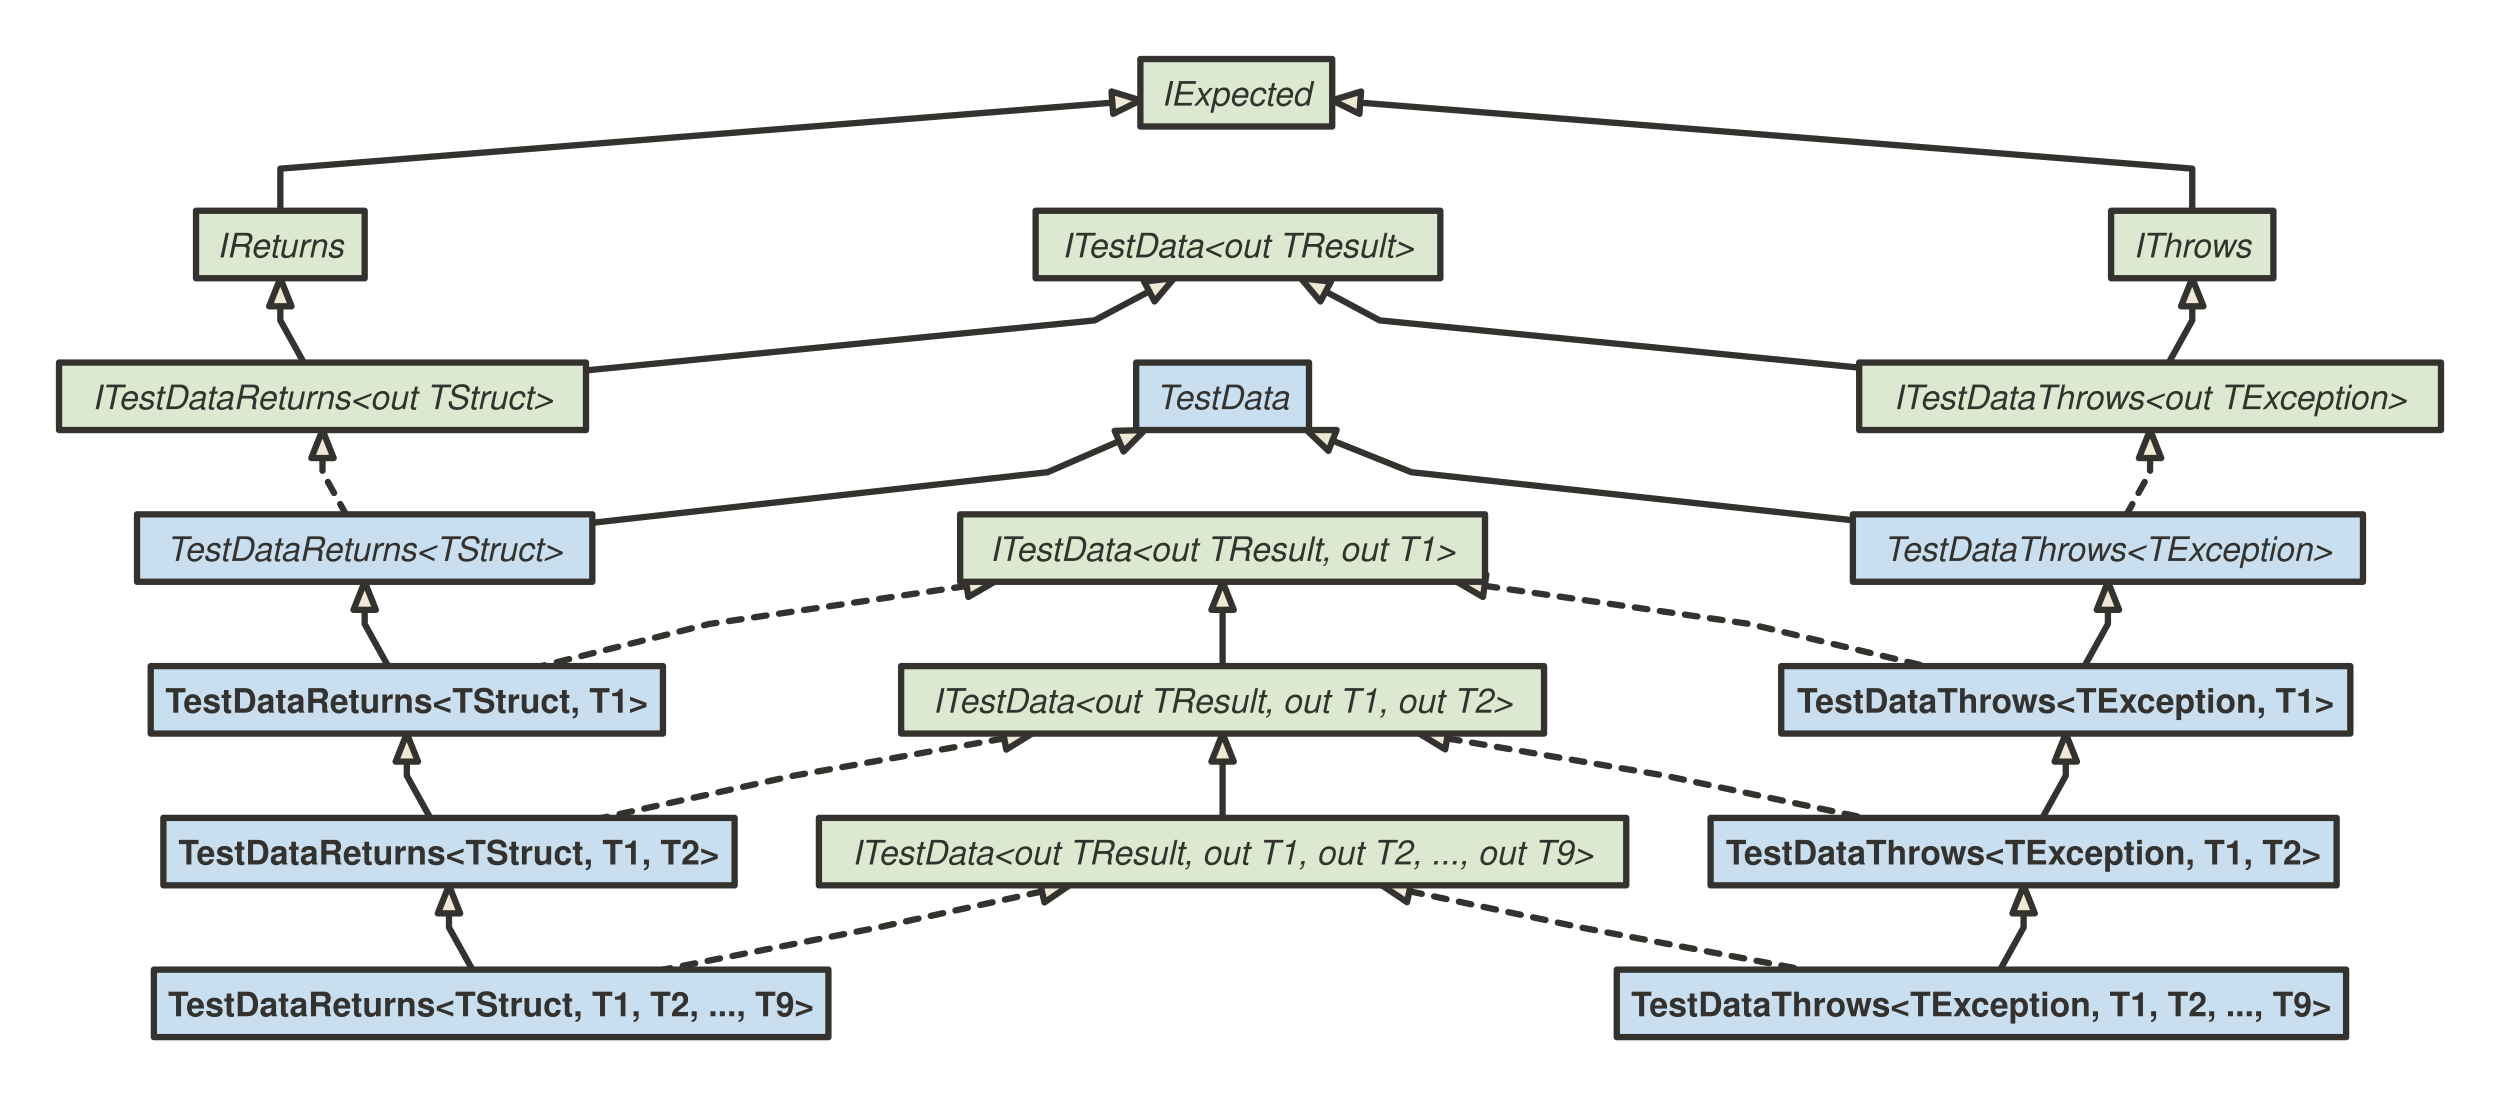
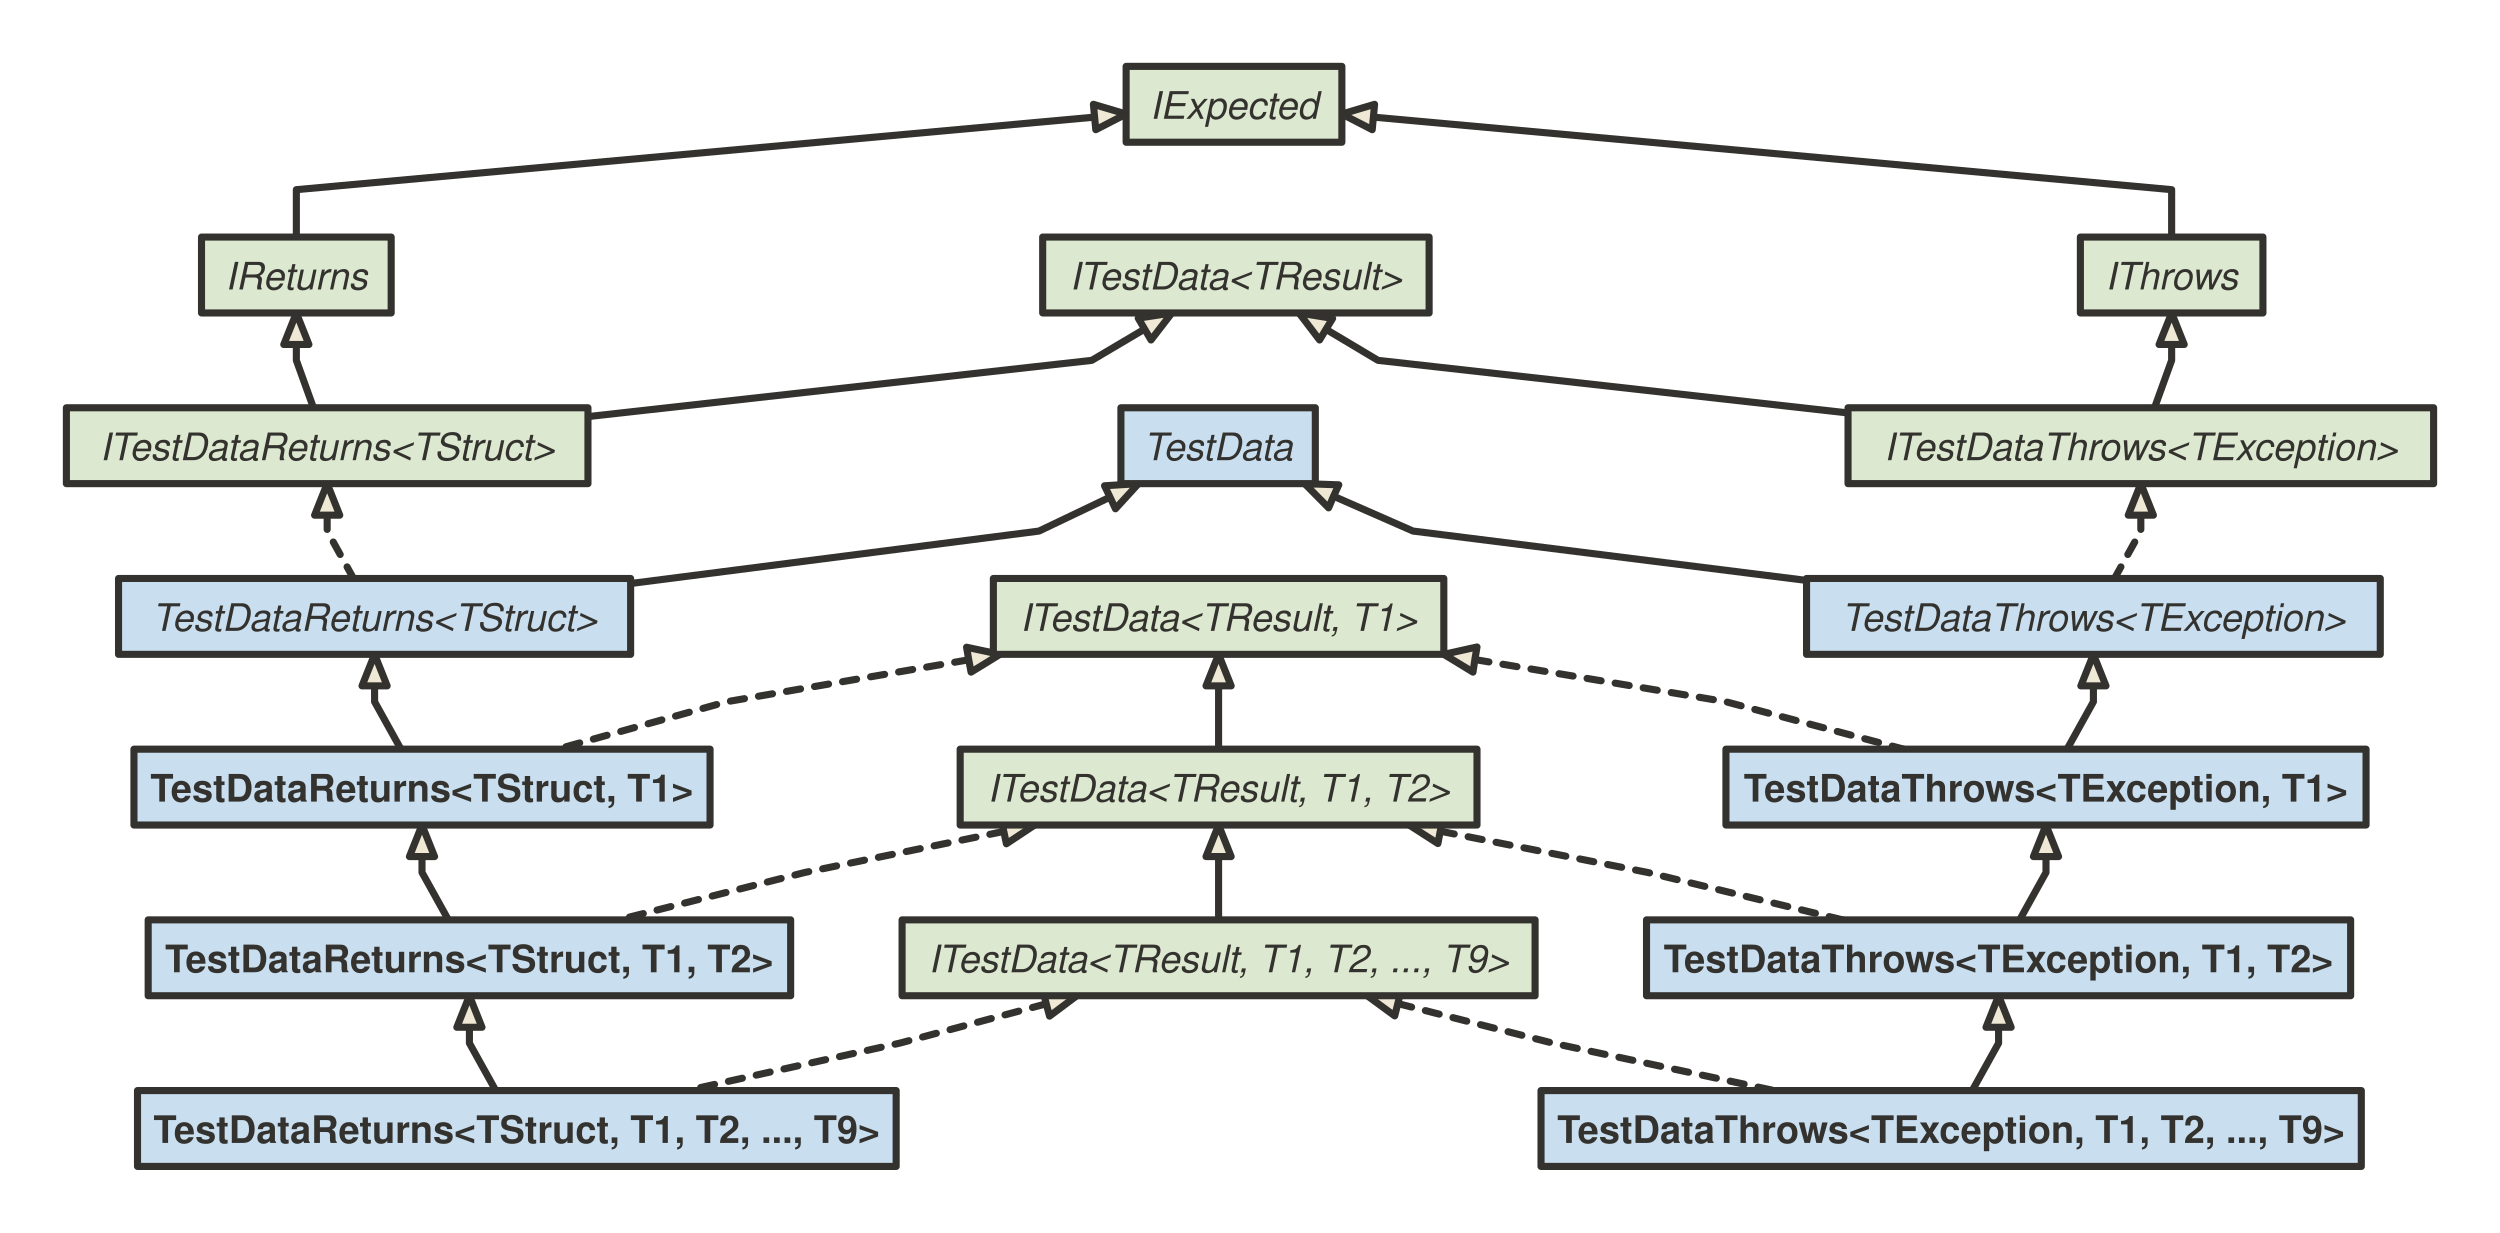
- <svg xmlns="http://www.w3.org/2000/svg" version="1.1" baseProfile="full" width="1186.0" height="520.0" viewBox="0 0 1186 520">
+ <svg xmlns="http://www.w3.org/2000/svg" version="1.1" baseProfile="full" width="1054.5" height="520.0" viewBox="0 0 1054.5 520">
  <g stroke-width="1.0" text-align="left" font="12pt Helvetica, Arial, sans-serif" font-size="12pt" font-family="Helvetica" font-weight="bold" font-style="normal">
    <g font-family="Helvetica" font-size="12pt" font-weight="bold" font-style="normal" stroke-width="3.0" stroke-linejoin="round" stroke-linecap="round" stroke="#33322E">
      <g stroke="transparent" fill="transparent">
-         <rect x="0.0" y="0.0" height="520.0" width="1186.0" stroke="none" />
+         <rect x="0.0" y="0.0" height="520.0" width="1054.5" stroke="none" />
      </g>
      <g transform="translate(8, 8)" fill="#33322E">
        <g transform="translate(20, 20)" fill="#eee8d5" font-family="Helvetica" font-size="12pt" font-weight="normal" font-style="normal">
-           <path d="M499.7 20.7 L105 52 L105 72 L105.0 72.0 " fill="none" />
-           <path d="M500.1 26.0 L499.7 20.7 L499.3 15.4 L513.0 19.6 Z" />
-           <path d="M617.3 20.7 L1012 52 L1012 72 L1012.0 72.0 " fill="none" />
-           <path d="M617.7 15.4 L617.3 20.7 L616.9 26.0 L604.0 19.6 Z" />
-           <path d="M105.0 117.3 L105 124 L116.111 144 L116.1 144.0 " fill="none" />
-           <path d="M110.3 117.3 L105.0 117.3 L99.7 117.3 L105.0 104.0 Z" />
-           <path d="M517.2 110.2 L491.25 124 L250 147.713 L250.0 147.7 " fill="none" />
-           <path d="M519.7 115.0 L517.2 110.2 L514.7 105.5 L529.0 104.0 Z" />
-           <g stroke-dasharray="6 6">
-             <path d="M125.0 189.3 L125 196 L136.111 216 L136.1 216.0 " fill="none" />
-           </g>
-           <path d="M130.3 189.3 L125.0 189.3 L119.7 189.3 L125.0 176.0 Z" />
-           <path d="M600.9 110.3 L626.5 124 L854 146.408 L854.0 146.4 " fill="none" />
-           <path d="M603.4 105.6 L600.9 110.3 L598.4 115.0 L589.1 104.0 Z" />
-           <path d="M1012.0 117.3 L1012 124 L1000.889 144 L1000.9 144.0 " fill="none" />
-           <path d="M1017.3 117.3 L1012.0 117.3 L1006.7 117.3 L1012.0 104.0 Z" />
-           <g stroke-dasharray="6 6">
-             <path d="M992.0 189.3 L992 196 L980.889 216 L980.9 216.0 " fill="none" />
-           </g>
-           <path d="M997.3 189.3 L992.0 189.3 L986.7 189.3 L992.0 176.0 Z" />
-           <path d="M502.9 181.3 L469 196 L253 220 L253.0 220.0 " fill="none" />
-           <path d="M505.0 186.2 L502.9 181.3 L500.8 176.4 L515.1 176.0 Z" />
-           <path d="M145.0 261.3 L145 268 L156.111 288 L156.1 288.0 " fill="none" />
-           <path d="M150.3 261.3 L145.0 261.3 L139.7 261.3 L145.0 248.0 Z" />
-           <g stroke-dasharray="6 6">
-             <path d="M430.6 250.0 L308.5 268 L228.778 288 L228.8 288.0 " fill="none" />
-           </g>
-           <path d="M431.4 255.2 L430.6 250.0 L429.8 244.7 L443.8 248.0 Z" />
-           <path d="M165.0 333.3 L165 340 L176.111 360 L176.1 360.0 " fill="none" />
-           <path d="M170.3 333.3 L165.0 333.3 L159.7 333.3 L165.0 320.0 Z" />
-           <path d="M552.0 261.3 L552 268 L552 288 L552.0 288.0 " fill="none" />
-           <path d="M557.3 261.3 L552.0 261.3 L546.7 261.3 L552.0 248.0 Z" />
-           <g stroke-dasharray="6 6">
-             <path d="M448.4 322.3 L348.5 340 L257.667 360 L257.7 360.0 " fill="none" />
-           </g>
-           <path d="M449.4 327.6 L448.4 322.3 L447.5 317.1 L461.6 320.0 Z" />
-           <path d="M185.0 405.3 L185 412 L196.111 432 L196.1 432.0 " fill="none" />
-           <path d="M190.3 405.3 L185.0 405.3 L179.7 405.3 L185.0 392.0 Z" />
-           <path d="M552.0 333.3 L552 340 L552 360 L552.0 360.0 " fill="none" />
-           <path d="M557.3 333.3 L552.0 333.3 L546.7 333.3 L552.0 320.0 Z" />
-           <g stroke-dasharray="6 6">
-             <path d="M466.3 394.9 L388.5 412 L286.556 432 L286.6 432.0 " fill="none" />
-           </g>
-           <path d="M467.5 400.1 L466.3 394.9 L465.2 389.7 L479.3 392.0 Z" />
-           <path d="M604.1 181.0 L641.5 196 L851 218.82 L851.0 218.8 " fill="none" />
-           <path d="M606.1 176.0 L604.1 181.0 L602.2 185.9 L591.8 176.0 Z" />
-           <path d="M972.0 261.3 L972 268 L960.889 288 L960.9 288.0 " fill="none" />
-           <path d="M977.3 261.3 L972.0 261.3 L966.7 261.3 L972.0 248.0 Z" />
-           <g stroke-dasharray="6 6">
-             <path d="M676.3 249.9 L802 268 L885.333 288 L885.3 288.0 " fill="none" />
-           </g>
-           <path d="M677.1 244.6 L676.3 249.9 L675.5 255.2 L663.1 248.0 Z" />
-           <path d="M952.0 333.3 L952 340 L940.889 360 L940.9 360.0 " fill="none" />
-           <path d="M957.3 333.3 L952.0 333.3 L946.7 333.3 L952.0 320.0 Z" />
-           <g stroke-dasharray="6 6">
-             <path d="M658.5 322.3 L762 340 L856.444 360 L856.4 360.0 " fill="none" />
-           </g>
-           <path d="M659.4 317.0 L658.5 322.3 L657.6 327.5 L645.3 320.0 Z" />
-           <path d="M932.0 405.3 L932 412 L920.889 432 L920.9 432.0 " fill="none" />
-           <path d="M937.3 405.3 L932.0 405.3 L926.7 405.3 L932.0 392.0 Z" />
-           <g stroke-dasharray="6 6">
-             <path d="M640.6 394.8 L722 412 L827.556 432 L827.6 432.0 " fill="none" />
-           </g>
-           <path d="M641.7 389.5 L640.6 394.8 L639.5 400.0 L627.6 392.0 Z" />
+           <path d="M433.7 21.4 L97 52 L97 72 L97.0 72.0 " fill="none" />
+           <path d="M434.2 26.7 L433.7 21.4 L433.2 16.0 L447.0 20.1 Z" />
+           <path d="M551.3 21.4 L888 52 L888 72 L888.0 72.0 " fill="none" />
+           <path d="M551.8 16.0 L551.3 21.4 L550.8 26.7 L538.0 20.1 Z" />
+           <path d="M97.0 117.3 L97 124 L104.222 144 L104.2 144.0 " fill="none" />
+           <path d="M102.3 117.3 L97.0 117.3 L91.7 117.3 L97.0 104.0 Z" />
+           <path d="M454.8 110.8 L432.5 124 L220 147.721 L220.0 147.7 " fill="none" />
+           <path d="M457.5 115.4 L454.8 110.8 L452.1 106.2 L466.3 104.0 Z" />
+           <g stroke-dasharray="6 6">
+             <path d="M110.0 189.3 L110 196 L121.111 216 L121.1 216.0 " fill="none" />
+           </g>
+           <path d="M115.3 189.3 L110.0 189.3 L104.7 189.3 L110.0 176.0 Z" />
+           <path d="M531.3 110.9 L553.25 124 L751.5 146.182 L751.5 146.2 " fill="none" />
+           <path d="M534.1 106.3 L531.3 110.9 L528.6 115.4 L519.9 104.0 Z" />
+           <path d="M888.0 117.3 L888 124 L880.778 144 L880.8 144.0 " fill="none" />
+           <path d="M893.3 117.3 L888.0 117.3 L882.7 117.3 L888.0 104.0 Z" />
+           <g stroke-dasharray="6 6">
+             <path d="M875.0 189.3 L875 196 L863.889 216 L863.9 216.0 " fill="none" />
+           </g>
+           <path d="M880.3 189.3 L875.0 189.3 L869.7 189.3 L875.0 176.0 Z" />
+           <path d="M440.2 181.7 L410.25 196 L238 218.127 L238.0 218.1 " fill="none" />
+           <path d="M442.5 186.6 L440.2 181.7 L437.9 176.9 L452.2 176.0 Z" />
+           <path d="M130.0 261.3 L130 268 L141.111 288 L141.1 288.0 " fill="none" />
+           <path d="M135.3 261.3 L130.0 261.3 L124.7 261.3 L130.0 248.0 Z" />
+           <g stroke-dasharray="6 6">
+             <path d="M380.6 250.3 L278.5 268 L207.111 288 L207.1 288.0 " fill="none" />
+           </g>
+           <path d="M381.6 255.5 L380.6 250.3 L379.7 245.0 L393.8 248.0 Z" />
+           <path d="M150.0 333.3 L150 340 L161.111 360 L161.1 360.0 " fill="none" />
+           <path d="M155.3 333.3 L150.0 333.3 L144.7 333.3 L150.0 320.0 Z" />
+           <path d="M486.0 261.3 L486 268 L486 288 L486.0 288.0 " fill="none" />
+           <path d="M491.3 261.3 L486.0 261.3 L480.7 261.3 L486.0 248.0 Z" />
+           <g stroke-dasharray="6 6">
+             <path d="M395.4 322.7 L311.5 340 L232.889 360 L232.9 360.0 " fill="none" />
+           </g>
+           <path d="M396.5 327.9 L395.4 322.7 L394.3 317.5 L408.4 320.0 Z" />
+           <path d="M170.0 405.3 L170 412 L181.111 432 L181.1 432.0 " fill="none" />
+           <path d="M175.3 405.3 L170.0 405.3 L164.7 405.3 L170.0 392.0 Z" />
+           <path d="M486.0 333.3 L486 340 L486 360 L486.0 360.0 " fill="none" />
+           <path d="M491.3 333.3 L486.0 333.3 L480.7 333.3 L486.0 320.0 Z" />
+           <g stroke-dasharray="6 6">
+             <path d="M413.3 395.4 L351.5 412 L261.778 432 L261.8 432.0 " fill="none" />
+           </g>
+           <path d="M414.7 400.6 L413.3 395.4 L412.0 390.3 L426.2 392.0 Z" />
+           <path d="M534.5 181.3 L568 196 L734 216.822 L734.0 216.8 " fill="none" />
+           <path d="M536.7 176.5 L534.5 181.3 L532.4 186.2 L522.3 176.0 Z" />
+           <path d="M855.0 261.3 L855 268 L843.889 288 L843.9 288.0 " fill="none" />
+           <path d="M860.3 261.3 L855.0 261.3 L849.7 261.3 L855.0 248.0 Z" />
+           <g stroke-dasharray="6 6">
+             <path d="M594.1 250.2 L700 268 L775 288 L775.0 288.0 " fill="none" />
+           </g>
+           <path d="M595.0 244.9 L594.1 250.2 L593.3 255.5 L581.0 248.0 Z" />
+           <path d="M835.0 333.3 L835 340 L823.889 360 L823.9 360.0 " fill="none" />
+           <path d="M840.3 333.3 L835.0 333.3 L829.7 333.3 L835.0 320.0 Z" />
+           <g stroke-dasharray="6 6">
+             <path d="M579.5 322.6 L667 340 L749.222 360 L749.2 360.0 " fill="none" />
+           </g>
+           <path d="M580.6 317.4 L579.5 322.6 L578.5 327.8 L566.4 320.0 Z" />
+           <path d="M815.0 405.3 L815 412 L803.889 432 L803.9 432.0 " fill="none" />
+           <path d="M820.3 405.3 L815.0 405.3 L809.7 405.3 L815.0 392.0 Z" />
+           <g stroke-dasharray="6 6">
+             <path d="M561.6 395.3 L627 412 L720.333 432 L720.3 432.0 " fill="none" />
+           </g>
+           <path d="M562.9 390.1 L561.6 395.3 L560.3 400.5 L548.7 392.0 Z" />
          <g data-name="IExpected">
            <g fill="#DCE8CF" stroke="#33322E" data-name="IExpected">
-               <rect x="513.0" y="0.0" height="32.0" width="91.0" data-name="IExpected" />
-             </g>
-             <g transform="translate(513, 0)" font-family="Helvetica" font-size="12pt" font-weight="normal" font-style="italic" data-name="IExpected" data-compartment="0">
+               <rect x="447.0" y="0.0" height="32.0" width="91.0" data-name="IExpected" />
+             </g>
+             <g transform="translate(447, 0)" font-family="Helvetica" font-size="12pt" font-weight="normal" font-style="italic" data-name="IExpected" data-compartment="0">
              <g transform="translate(8, 8)" fill="#33322E" text-align="center" data-name="IExpected" data-compartment="0">
                <text x="37.5" y="14.1" stroke="none" text-anchor="middle" data-name="IExpected" data-compartment="0">IExpected</text>
              </g>
            </g>
          </g>
          <g data-name="IReturns">
            <g fill="#DCE8CF" stroke="#33322E" data-name="IReturns">
-               <rect x="65.0" y="72.0" height="32.0" width="80.0" data-name="IReturns" />
-             </g>
-             <g transform="translate(65, 72)" font-family="Helvetica" font-size="12pt" font-weight="normal" font-style="italic" data-name="IReturns" data-compartment="0">
+               <rect x="57.0" y="72.0" height="32.0" width="80.0" data-name="IReturns" />
+             </g>
+             <g transform="translate(57, 72)" font-family="Helvetica" font-size="12pt" font-weight="normal" font-style="italic" data-name="IReturns" data-compartment="0">
              <g transform="translate(8, 8)" fill="#33322E" text-align="center" data-name="IReturns" data-compartment="0">
                <text x="32.0" y="14.1" stroke="none" text-anchor="middle" data-name="IReturns" data-compartment="0">IReturns</text>
              </g>
            </g>
          </g>
-           <g data-name="ITestData&lt;out TResult&gt;">
-             <g fill="#DCE8CF" stroke="#33322E" data-name="ITestData&lt;out TResult&gt;">
-               <rect x="463.3" y="72.0" height="32.0" width="192.0" data-name="ITestData&lt;out TResult&gt;" />
-             </g>
-             <g transform="translate(463.25, 72)" font-family="Helvetica" font-size="12pt" font-weight="normal" font-style="italic" data-name="ITestData&lt;out TResult&gt;" data-compartment="0">
-               <g transform="translate(8, 8)" fill="#33322E" text-align="center" data-name="ITestData&lt;out TResult&gt;" data-compartment="0">
-                 <text x="88.0" y="14.1" stroke="none" text-anchor="middle" data-name="ITestData&lt;out TResult&gt;" data-compartment="0">ITestData&lt;out TResult&gt;</text>
+           <g data-name="ITestData&lt;TResult&gt;">
+             <g fill="#DCE8CF" stroke="#33322E" data-name="ITestData&lt;TResult&gt;">
+               <rect x="411.8" y="72.0" height="32.0" width="163.0" data-name="ITestData&lt;TResult&gt;" />
+             </g>
+             <g transform="translate(411.75, 72)" font-family="Helvetica" font-size="12pt" font-weight="normal" font-style="italic" data-name="ITestData&lt;TResult&gt;" data-compartment="0">
+               <g transform="translate(8, 8)" fill="#33322E" text-align="center" data-name="ITestData&lt;TResult&gt;" data-compartment="0">
+                 <text x="73.5" y="14.1" stroke="none" text-anchor="middle" data-name="ITestData&lt;TResult&gt;" data-compartment="0">ITestData&lt;TResult&gt;</text>
              </g>
            </g>
          </g>
          <g data-name="IThrows">
            <g fill="#DCE8CF" stroke="#33322E" data-name="IThrows">
-               <rect x="973.5" y="72.0" height="32.0" width="77.0" data-name="IThrows" />
-             </g>
-             <g transform="translate(973.5, 72)" font-family="Helvetica" font-size="12pt" font-weight="normal" font-style="italic" data-name="IThrows" data-compartment="0">
+               <rect x="849.5" y="72.0" height="32.0" width="77.0" data-name="IThrows" />
+             </g>
+             <g transform="translate(849.5, 72)" font-family="Helvetica" font-size="12pt" font-weight="normal" font-style="italic" data-name="IThrows" data-compartment="0">
              <g transform="translate(8, 8)" fill="#33322E" text-align="center" data-name="IThrows" data-compartment="0">
                <text x="30.5" y="14.1" stroke="none" text-anchor="middle" data-name="IThrows" data-compartment="0">IThrows</text>
              </g>
            </g>
          </g>
-           <g data-name="ITestDataReturns&lt;out TStruct&gt;">
-             <g fill="#DCE8CF" stroke="#33322E" data-name="ITestDataReturns&lt;out TStruct&gt;">
-               <rect x="0.0" y="144.0" height="32.0" width="250.0" data-name="ITestDataReturns&lt;out TStruct&gt;" />
-             </g>
-             <g transform="translate(0, 144)" font-family="Helvetica" font-size="12pt" font-weight="normal" font-style="italic" data-name="ITestDataReturns&lt;out TStruct&gt;" data-compartment="0">
-               <g transform="translate(8, 8)" fill="#33322E" text-align="center" data-name="ITestDataReturns&lt;out TStruct&gt;" data-compartment="0">
-                 <text x="117.0" y="14.1" stroke="none" text-anchor="middle" data-name="ITestDataReturns&lt;out TStruct&gt;" data-compartment="0">ITestDataReturns&lt;out TStruct&gt;</text>
+           <g data-name="ITestDataReturns&lt;TStruct&gt;">
+             <g fill="#DCE8CF" stroke="#33322E" data-name="ITestDataReturns&lt;TStruct&gt;">
+               <rect x="0.0" y="144.0" height="32.0" width="220.0" data-name="ITestDataReturns&lt;TStruct&gt;" />
+             </g>
+             <g transform="translate(0, 144)" font-family="Helvetica" font-size="12pt" font-weight="normal" font-style="italic" data-name="ITestDataReturns&lt;TStruct&gt;" data-compartment="0">
+               <g transform="translate(8, 8)" fill="#33322E" text-align="center" data-name="ITestDataReturns&lt;TStruct&gt;" data-compartment="0">
+                 <text x="102.0" y="14.1" stroke="none" text-anchor="middle" data-name="ITestDataReturns&lt;TStruct&gt;" data-compartment="0">ITestDataReturns&lt;TStruct&gt;</text>
              </g>
            </g>
          </g>
          <g data-name="TestData">
            <g fill="#C9DEEF" stroke="#33322E" data-name="TestData">
-               <rect x="511.0" y="144.0" height="32.0" width="82.0" data-name="TestData" />
-             </g>
-             <g transform="translate(511, 144)" font-family="Helvetica" font-size="12pt" font-weight="normal" font-style="italic" data-name="TestData" data-compartment="0">
+               <rect x="444.8" y="144.0" height="32.0" width="82.0" data-name="TestData" />
+             </g>
+             <g transform="translate(444.75, 144)" font-family="Helvetica" font-size="12pt" font-weight="normal" font-style="italic" data-name="TestData" data-compartment="0">
              <g transform="translate(8, 8)" fill="#33322E" text-align="center" data-name="TestData" data-compartment="0">
                <text x="33.0" y="14.1" stroke="none" text-anchor="middle" data-name="TestData" data-compartment="0">TestData</text>
              </g>
            </g>
          </g>
-           <g data-name="ITestDataThrows&lt;out TException&gt;">
-             <g fill="#DCE8CF" stroke="#33322E" data-name="ITestDataThrows&lt;out TException&gt;">
-               <rect x="854.0" y="144.0" height="32.0" width="276.0" data-name="ITestDataThrows&lt;out TException&gt;" />
-             </g>
-             <g transform="translate(854, 144)" font-family="Helvetica" font-size="12pt" font-weight="normal" font-style="italic" data-name="ITestDataThrows&lt;out TException&gt;" data-compartment="0">
-               <g transform="translate(8, 8)" fill="#33322E" text-align="center" data-name="ITestDataThrows&lt;out TException&gt;" data-compartment="0">
-                 <text x="130.0" y="14.1" stroke="none" text-anchor="middle" data-name="ITestDataThrows&lt;out TException&gt;" data-compartment="0">ITestDataThrows&lt;out TException&gt;</text>
+           <g data-name="ITestDataThrows&lt;TException&gt;">
+             <g fill="#DCE8CF" stroke="#33322E" data-name="ITestDataThrows&lt;TException&gt;">
+               <rect x="751.5" y="144.0" height="32.0" width="247.0" data-name="ITestDataThrows&lt;TException&gt;" />
+             </g>
+             <g transform="translate(751.5, 144)" font-family="Helvetica" font-size="12pt" font-weight="normal" font-style="italic" data-name="ITestDataThrows&lt;TException&gt;" data-compartment="0">
+               <g transform="translate(8, 8)" fill="#33322E" text-align="center" data-name="ITestDataThrows&lt;TException&gt;" data-compartment="0">
+                 <text x="115.5" y="14.1" stroke="none" text-anchor="middle" data-name="ITestDataThrows&lt;TException&gt;" data-compartment="0">ITestDataThrows&lt;TException&gt;</text>
              </g>
            </g>
          </g>
          <g data-name="TestDataReturns&lt;TStruct&gt;">
            <g fill="#C9DEEF" stroke="#33322E" data-name="TestDataReturns&lt;TStruct&gt;">
-               <rect x="37.0" y="216.0" height="32.0" width="216.0" data-name="TestDataReturns&lt;TStruct&gt;" />
-             </g>
-             <g transform="translate(37, 216)" font-family="Helvetica" font-size="12pt" font-weight="normal" font-style="italic" data-name="TestDataReturns&lt;TStruct&gt;" data-compartment="0">
+               <rect x="22.0" y="216.0" height="32.0" width="216.0" data-name="TestDataReturns&lt;TStruct&gt;" />
+             </g>
+             <g transform="translate(22, 216)" font-family="Helvetica" font-size="12pt" font-weight="normal" font-style="italic" data-name="TestDataReturns&lt;TStruct&gt;" data-compartment="0">
              <g transform="translate(8, 8)" fill="#33322E" text-align="center" data-name="TestDataReturns&lt;TStruct&gt;" data-compartment="0">
                <text x="100.0" y="14.1" stroke="none" text-anchor="middle" data-name="TestDataReturns&lt;TStruct&gt;" data-compartment="0">TestDataReturns&lt;TStruct&gt;</text>
              </g>
            </g>
          </g>
          <g data-name="TestDataReturns&lt;TStruct, T1&gt;">
            <g fill="#C9DEEF" stroke="#33322E" data-name="TestDataReturns&lt;TStruct, T1&gt;">
-               <rect x="43.5" y="288.0" height="32.0" width="243.0" data-name="TestDataReturns&lt;TStruct, T1&gt;" />
-             </g>
-             <g transform="translate(43.5, 288)" font-family="Helvetica" font-size="12pt" font-weight="bold" font-style="normal" data-name="TestDataReturns&lt;TStruct, T1&gt;" data-compartment="0">
+               <rect x="28.5" y="288.0" height="32.0" width="243.0" data-name="TestDataReturns&lt;TStruct, T1&gt;" />
+             </g>
+             <g transform="translate(28.5, 288)" font-family="Helvetica" font-size="12pt" font-weight="bold" font-style="normal" data-name="TestDataReturns&lt;TStruct, T1&gt;" data-compartment="0">
              <g transform="translate(8, 8)" fill="#33322E" text-align="center" data-name="TestDataReturns&lt;TStruct, T1&gt;" data-compartment="0">
                <text x="113.5" y="14.1" stroke="none" text-anchor="middle" data-name="TestDataReturns&lt;TStruct, T1&gt;" data-compartment="0">TestDataReturns&lt;TStruct, T1&gt;</text>
              </g>
            </g>
          </g>
          <g data-name="TestDataReturns&lt;TStruct, T1, T2&gt;">
            <g fill="#C9DEEF" stroke="#33322E" data-name="TestDataReturns&lt;TStruct, T1, T2&gt;">
-               <rect x="49.5" y="360.0" height="32.0" width="271.0" data-name="TestDataReturns&lt;TStruct, T1, T2&gt;" />
-             </g>
-             <g transform="translate(49.5, 360)" font-family="Helvetica" font-size="12pt" font-weight="bold" font-style="normal" data-name="TestDataReturns&lt;TStruct, T1, T2&gt;" data-compartment="0">
+               <rect x="34.5" y="360.0" height="32.0" width="271.0" data-name="TestDataReturns&lt;TStruct, T1, T2&gt;" />
+             </g>
+             <g transform="translate(34.5, 360)" font-family="Helvetica" font-size="12pt" font-weight="bold" font-style="normal" data-name="TestDataReturns&lt;TStruct, T1, T2&gt;" data-compartment="0">
              <g transform="translate(8, 8)" fill="#33322E" text-align="center" data-name="TestDataReturns&lt;TStruct, T1, T2&gt;" data-compartment="0">
                <text x="127.5" y="14.1" stroke="none" text-anchor="middle" data-name="TestDataReturns&lt;TStruct, T1, T2&gt;" data-compartment="0">TestDataReturns&lt;TStruct, T1, T2&gt;</text>
              </g>
            </g>
          </g>
          <g data-name="TestDataReturns&lt;TStruct, T1, T2, ..., T9&gt;">
            <g fill="#C9DEEF" stroke="#33322E" data-name="TestDataReturns&lt;TStruct, T1, T2, ..., T9&gt;">
-               <rect x="45.0" y="432.0" height="32.0" width="320.0" data-name="TestDataReturns&lt;TStruct, T1, T2, ..., T9&gt;" />
-             </g>
-             <g transform="translate(45, 432)" font-family="Helvetica" font-size="12pt" font-weight="bold" font-style="normal" data-name="TestDataReturns&lt;TStruct, T1, T2, ..., T9&gt;" data-compartment="0">
+               <rect x="30.0" y="432.0" height="32.0" width="320.0" data-name="TestDataReturns&lt;TStruct, T1, T2, ..., T9&gt;" />
+             </g>
+             <g transform="translate(30, 432)" font-family="Helvetica" font-size="12pt" font-weight="bold" font-style="normal" data-name="TestDataReturns&lt;TStruct, T1, T2, ..., T9&gt;" data-compartment="0">
              <g transform="translate(8, 8)" fill="#33322E" text-align="center" data-name="TestDataReturns&lt;TStruct, T1, T2, ..., T9&gt;" data-compartment="0">
                <text x="152.0" y="14.1" stroke="none" text-anchor="middle" data-name="TestDataReturns&lt;TStruct, T1, T2, ..., T9&gt;" data-compartment="0">TestDataReturns&lt;TStruct, T1, T2, ..., T9&gt;</text>
              </g>
            </g>
          </g>
-           <g data-name="ITestData&lt;out TResult, out T1&gt;">
-             <g fill="#DCE8CF" stroke="#33322E" data-name="ITestData&lt;out TResult, out T1&gt;">
-               <rect x="427.5" y="216.0" height="32.0" width="249.0" data-name="ITestData&lt;out TResult, out T1&gt;" />
-             </g>
-             <g transform="translate(427.5, 216)" font-family="Helvetica" font-size="12pt" font-weight="normal" font-style="italic" data-name="ITestData&lt;out TResult, out T1&gt;" data-compartment="0">
-               <g transform="translate(8, 8)" fill="#33322E" text-align="center" data-name="ITestData&lt;out TResult, out T1&gt;" data-compartment="0">
-                 <text x="116.5" y="14.1" stroke="none" text-anchor="middle" data-name="ITestData&lt;out TResult, out T1&gt;" data-compartment="0">ITestData&lt;out TResult, out T1&gt;</text>
-               </g>
-             </g>
-           </g>
-           <g data-name="ITestData&lt;out TResult, out T1, out T2&gt;">
-             <g fill="#DCE8CF" stroke="#33322E" data-name="ITestData&lt;out TResult, out T1, out T2&gt;">
-               <rect x="399.5" y="288.0" height="32.0" width="305.0" data-name="ITestData&lt;out TResult, out T1, out T2&gt;" />
-             </g>
-             <g transform="translate(399.5, 288)" font-family="Helvetica" font-size="12pt" font-weight="normal" font-style="italic" data-name="ITestData&lt;out TResult, out T1, out T2&gt;" data-compartment="0">
-               <g transform="translate(8, 8)" fill="#33322E" text-align="center" data-name="ITestData&lt;out TResult, out T1, out T2&gt;" data-compartment="0">
-                 <text x="144.5" y="14.1" stroke="none" text-anchor="middle" data-name="ITestData&lt;out TResult, out T1, out T2&gt;" data-compartment="0">ITestData&lt;out TResult, out T1, out T2&gt;</text>
-               </g>
-             </g>
-           </g>
-           <g data-name="ITestData&lt;out TResult, out T1, out T2, ..., out T9&gt;">
-             <g fill="#DCE8CF" stroke="#33322E" data-name="ITestData&lt;out TResult, out T1, out T2, ..., out T9&gt;">
-               <rect x="360.5" y="360.0" height="32.0" width="383.0" data-name="ITestData&lt;out TResult, out T1, out T2, ..., out T9&gt;" />
-             </g>
-             <g transform="translate(360.5, 360)" font-family="Helvetica" font-size="12pt" font-weight="normal" font-style="italic" data-name="ITestData&lt;out TResult, out T1, out T2, ..., out T9&gt;" data-compartment="0">
-               <g transform="translate(8, 8)" fill="#33322E" text-align="center" data-name="ITestData&lt;out TResult, out T1, out T2, ..., out T9&gt;" data-compartment="0">
-                 <text x="183.5" y="14.1" stroke="none" text-anchor="middle" data-name="ITestData&lt;out TResult, out T1, out T2, ..., out T9&gt;" data-compartment="0">ITestData&lt;out TResult, out T1, out T2, ..., out T9&gt;</text>
+           <g data-name="ITestData&lt;TResult, T1&gt;">
+             <g fill="#DCE8CF" stroke="#33322E" data-name="ITestData&lt;TResult, T1&gt;">
+               <rect x="391.0" y="216.0" height="32.0" width="190.0" data-name="ITestData&lt;TResult, T1&gt;" />
+             </g>
+             <g transform="translate(391, 216)" font-family="Helvetica" font-size="12pt" font-weight="normal" font-style="italic" data-name="ITestData&lt;TResult, T1&gt;" data-compartment="0">
+               <g transform="translate(8, 8)" fill="#33322E" text-align="center" data-name="ITestData&lt;TResult, T1&gt;" data-compartment="0">
+                 <text x="87.0" y="14.1" stroke="none" text-anchor="middle" data-name="ITestData&lt;TResult, T1&gt;" data-compartment="0">ITestData&lt;TResult, T1&gt;</text>
+               </g>
+             </g>
+           </g>
+           <g data-name="ITestData&lt;TResult, T1, T2&gt;">
+             <g fill="#DCE8CF" stroke="#33322E" data-name="ITestData&lt;TResult, T1, T2&gt;">
+               <rect x="377.0" y="288.0" height="32.0" width="218.0" data-name="ITestData&lt;TResult, T1, T2&gt;" />
+             </g>
+             <g transform="translate(377, 288)" font-family="Helvetica" font-size="12pt" font-weight="normal" font-style="italic" data-name="ITestData&lt;TResult, T1, T2&gt;" data-compartment="0">
+               <g transform="translate(8, 8)" fill="#33322E" text-align="center" data-name="ITestData&lt;TResult, T1, T2&gt;" data-compartment="0">
+                 <text x="101.0" y="14.1" stroke="none" text-anchor="middle" data-name="ITestData&lt;TResult, T1, T2&gt;" data-compartment="0">ITestData&lt;TResult, T1, T2&gt;</text>
+               </g>
+             </g>
+           </g>
+           <g data-name="ITestData&lt;TResult, T1, T2, ..., T9&gt;">
+             <g fill="#DCE8CF" stroke="#33322E" data-name="ITestData&lt;TResult, T1, T2, ..., T9&gt;">
+               <rect x="352.5" y="360.0" height="32.0" width="267.0" data-name="ITestData&lt;TResult, T1, T2, ..., T9&gt;" />
+             </g>
+             <g transform="translate(352.5, 360)" font-family="Helvetica" font-size="12pt" font-weight="normal" font-style="italic" data-name="ITestData&lt;TResult, T1, T2, ..., T9&gt;" data-compartment="0">
+               <g transform="translate(8, 8)" fill="#33322E" text-align="center" data-name="ITestData&lt;TResult, T1, T2, ..., T9&gt;" data-compartment="0">
+                 <text x="125.5" y="14.1" stroke="none" text-anchor="middle" data-name="ITestData&lt;TResult, T1, T2, ..., T9&gt;" data-compartment="0">ITestData&lt;TResult, T1, T2, ..., T9&gt;</text>
              </g>
            </g>
          </g>
          <g data-name="TestDataThrows&lt;TException&gt;">
            <g fill="#C9DEEF" stroke="#33322E" data-name="TestDataThrows&lt;TException&gt;">
-               <rect x="851.0" y="216.0" height="32.0" width="242.0" data-name="TestDataThrows&lt;TException&gt;" />
-             </g>
-             <g transform="translate(851, 216)" font-family="Helvetica" font-size="12pt" font-weight="normal" font-style="italic" data-name="TestDataThrows&lt;TException&gt;" data-compartment="0">
+               <rect x="734.0" y="216.0" height="32.0" width="242.0" data-name="TestDataThrows&lt;TException&gt;" />
+             </g>
+             <g transform="translate(734, 216)" font-family="Helvetica" font-size="12pt" font-weight="normal" font-style="italic" data-name="TestDataThrows&lt;TException&gt;" data-compartment="0">
              <g transform="translate(8, 8)" fill="#33322E" text-align="center" data-name="TestDataThrows&lt;TException&gt;" data-compartment="0">
                <text x="113.0" y="14.1" stroke="none" text-anchor="middle" data-name="TestDataThrows&lt;TException&gt;" data-compartment="0">TestDataThrows&lt;TException&gt;</text>
              </g>
            </g>
          </g>
          <g data-name="TestDataThrows&lt;TException, T1&gt;">
            <g fill="#C9DEEF" stroke="#33322E" data-name="TestDataThrows&lt;TException, T1&gt;">
-               <rect x="817.0" y="288.0" height="32.0" width="270.0" data-name="TestDataThrows&lt;TException, T1&gt;" />
-             </g>
-             <g transform="translate(817, 288)" font-family="Helvetica" font-size="12pt" font-weight="bold" font-style="normal" data-name="TestDataThrows&lt;TException, T1&gt;" data-compartment="0">
+               <rect x="700.0" y="288.0" height="32.0" width="270.0" data-name="TestDataThrows&lt;TException, T1&gt;" />
+             </g>
+             <g transform="translate(700, 288)" font-family="Helvetica" font-size="12pt" font-weight="bold" font-style="normal" data-name="TestDataThrows&lt;TException, T1&gt;" data-compartment="0">
              <g transform="translate(8, 8)" fill="#33322E" text-align="center" data-name="TestDataThrows&lt;TException, T1&gt;" data-compartment="0">
                <text x="127.0" y="14.1" stroke="none" text-anchor="middle" data-name="TestDataThrows&lt;TException, T1&gt;" data-compartment="0">TestDataThrows&lt;TException, T1&gt;</text>
              </g>
            </g>
          </g>
          <g data-name="TestDataThrows&lt;TException, T1, T2&gt;">
            <g fill="#C9DEEF" stroke="#33322E" data-name="TestDataThrows&lt;TException, T1, T2&gt;">
-               <rect x="783.5" y="360.0" height="32.0" width="297.0" data-name="TestDataThrows&lt;TException, T1, T2&gt;" />
-             </g>
-             <g transform="translate(783.5, 360)" font-family="Helvetica" font-size="12pt" font-weight="bold" font-style="normal" data-name="TestDataThrows&lt;TException, T1, T2&gt;" data-compartment="0">
+               <rect x="666.5" y="360.0" height="32.0" width="297.0" data-name="TestDataThrows&lt;TException, T1, T2&gt;" />
+             </g>
+             <g transform="translate(666.5, 360)" font-family="Helvetica" font-size="12pt" font-weight="bold" font-style="normal" data-name="TestDataThrows&lt;TException, T1, T2&gt;" data-compartment="0">
              <g transform="translate(8, 8)" fill="#33322E" text-align="center" data-name="TestDataThrows&lt;TException, T1, T2&gt;" data-compartment="0">
                <text x="140.5" y="14.1" stroke="none" text-anchor="middle" data-name="TestDataThrows&lt;TException, T1, T2&gt;" data-compartment="0">TestDataThrows&lt;TException, T1, T2&gt;</text>
              </g>
            </g>
          </g>
          <g data-name="TestDataThrows&lt;TException, T1, T2, ..., T9&gt;">
            <g fill="#C9DEEF" stroke="#33322E" data-name="TestDataThrows&lt;TException, T1, T2, ..., T9&gt;">
-               <rect x="739.0" y="432.0" height="32.0" width="346.0" data-name="TestDataThrows&lt;TException, T1, T2, ..., T9&gt;" />
-             </g>
-             <g transform="translate(739, 432)" font-family="Helvetica" font-size="12pt" font-weight="bold" font-style="normal" data-name="TestDataThrows&lt;TException, T1, T2, ..., T9&gt;" data-compartment="0">
+               <rect x="622.0" y="432.0" height="32.0" width="346.0" data-name="TestDataThrows&lt;TException, T1, T2, ..., T9&gt;" />
+             </g>
+             <g transform="translate(622, 432)" font-family="Helvetica" font-size="12pt" font-weight="bold" font-style="normal" data-name="TestDataThrows&lt;TException, T1, T2, ..., T9&gt;" data-compartment="0">
              <g transform="translate(8, 8)" fill="#33322E" text-align="center" data-name="TestDataThrows&lt;TException, T1, T2, ..., T9&gt;" data-compartment="0">
                <text x="165.0" y="14.1" stroke="none" text-anchor="middle" data-name="TestDataThrows&lt;TException, T1, T2, ..., T9&gt;" data-compartment="0">TestDataThrows&lt;TException, T1, T2, ..., T9&gt;</text>
              </g>
            </g>
          </g>
        </g>
      </g>
    </g>
  </g>
</svg>
